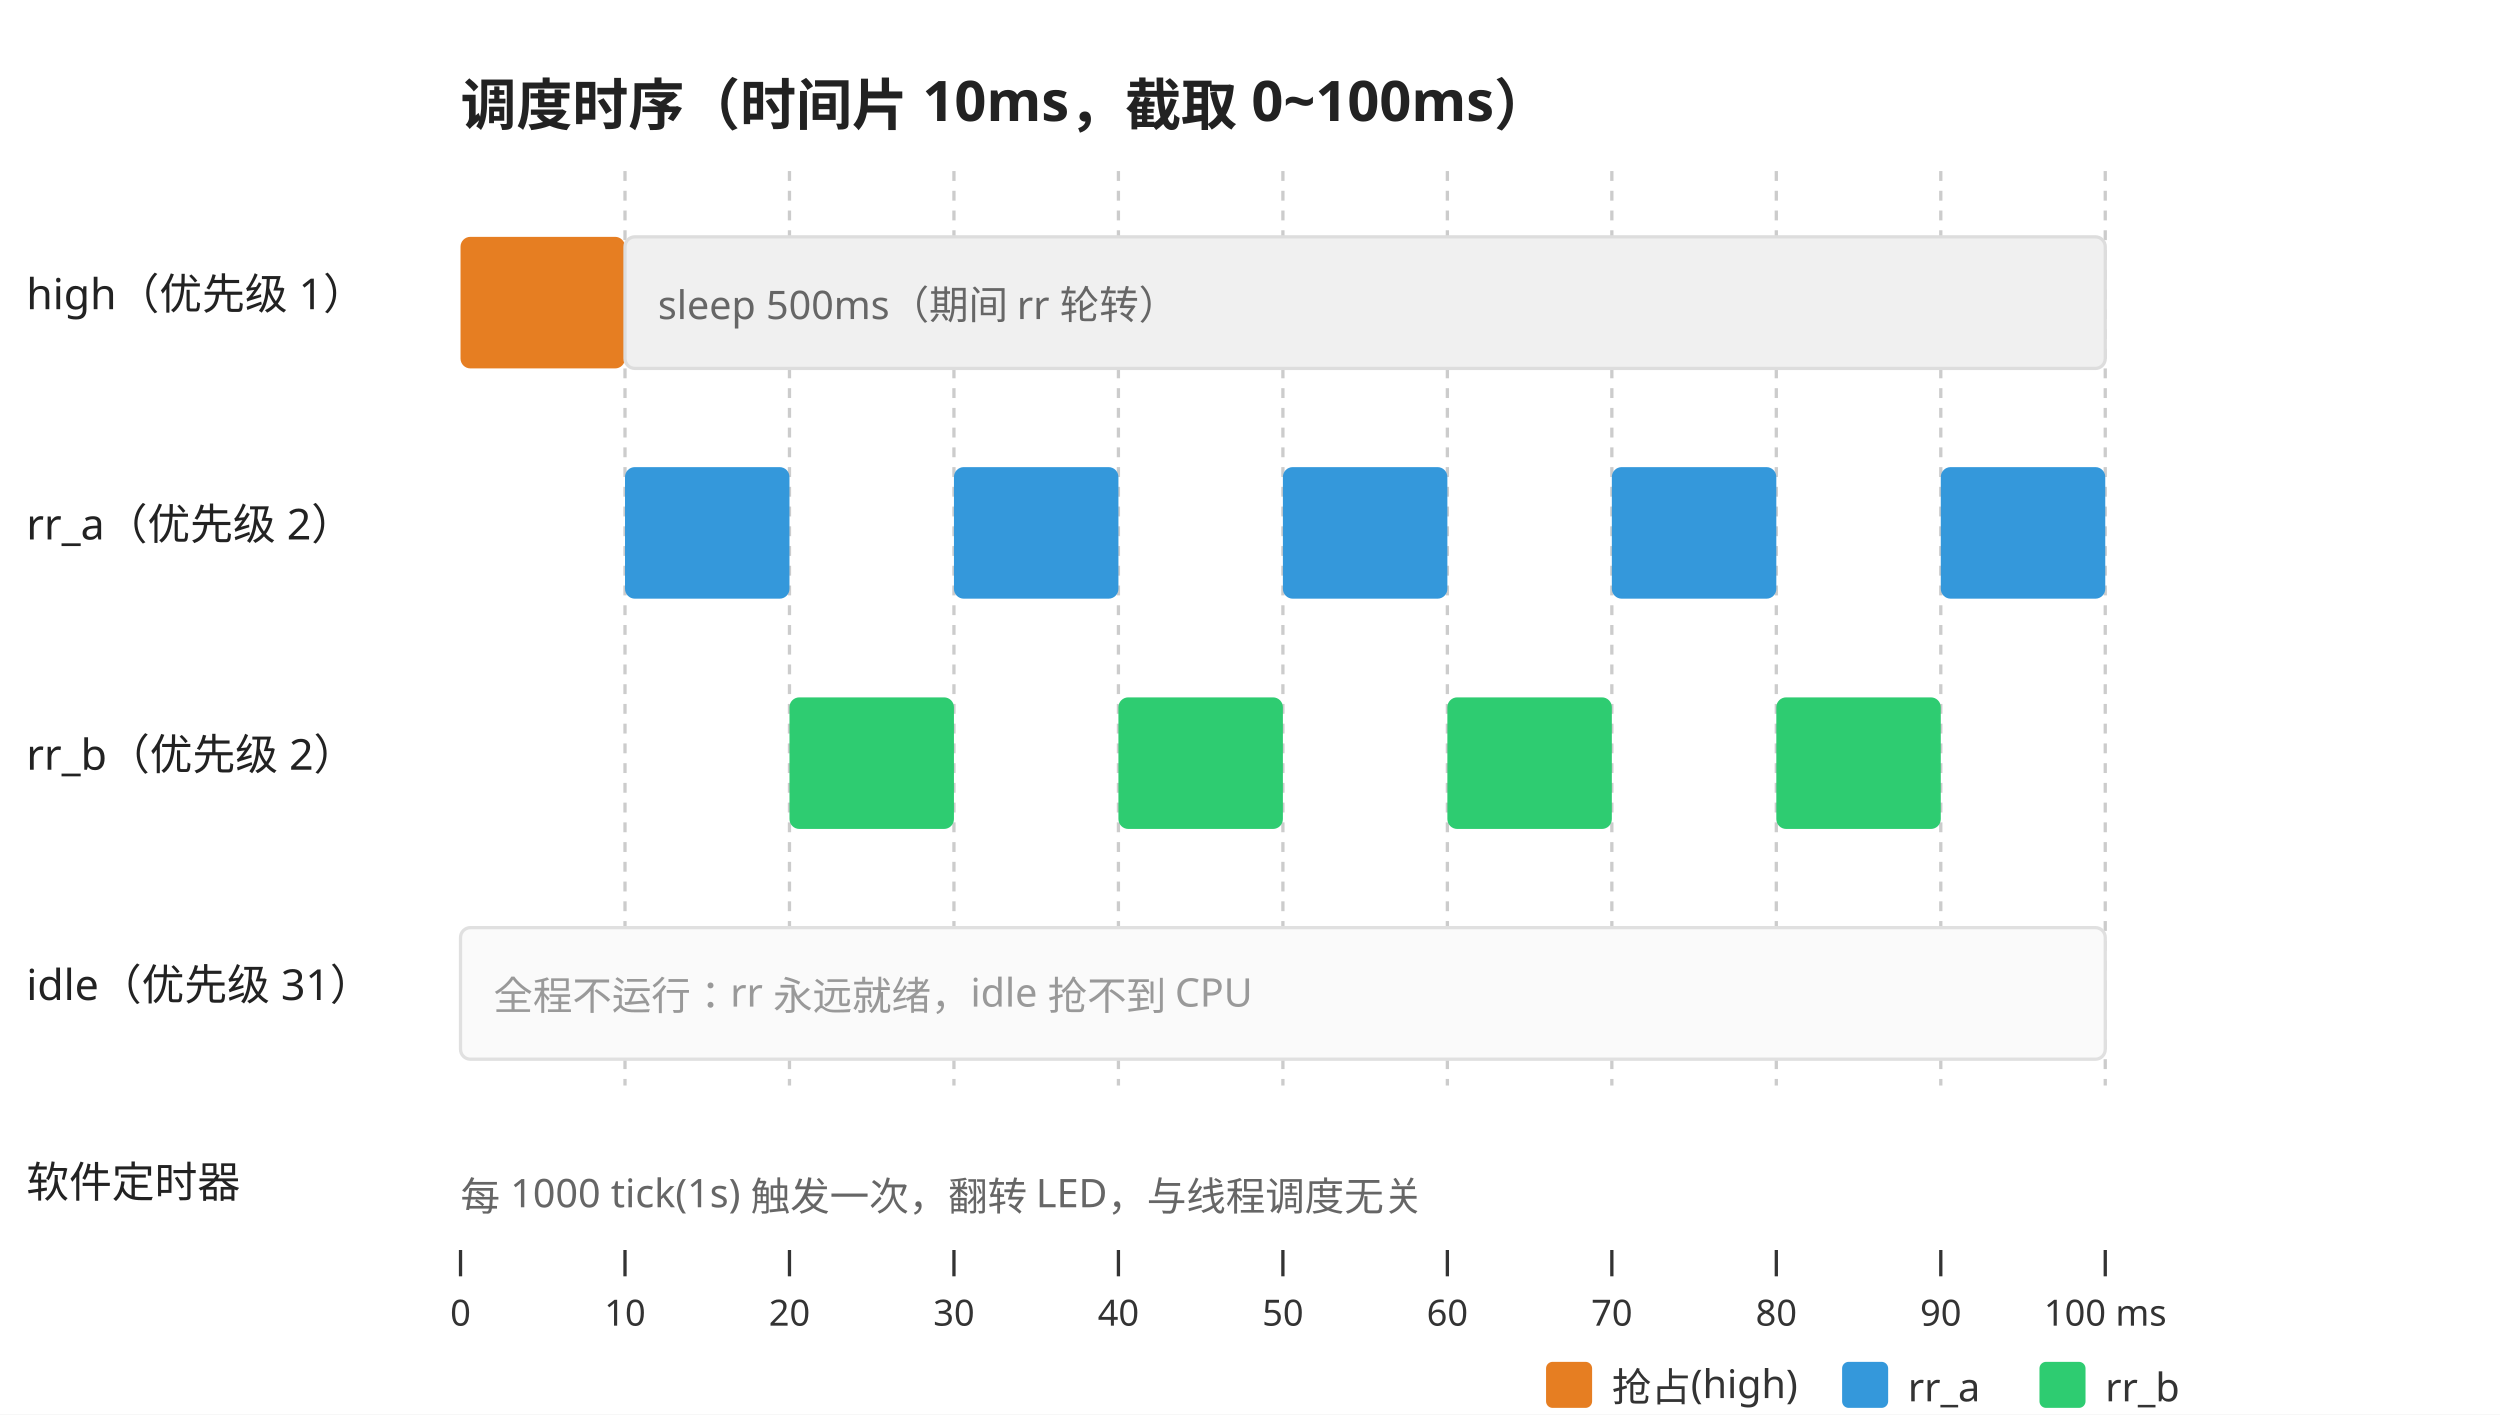
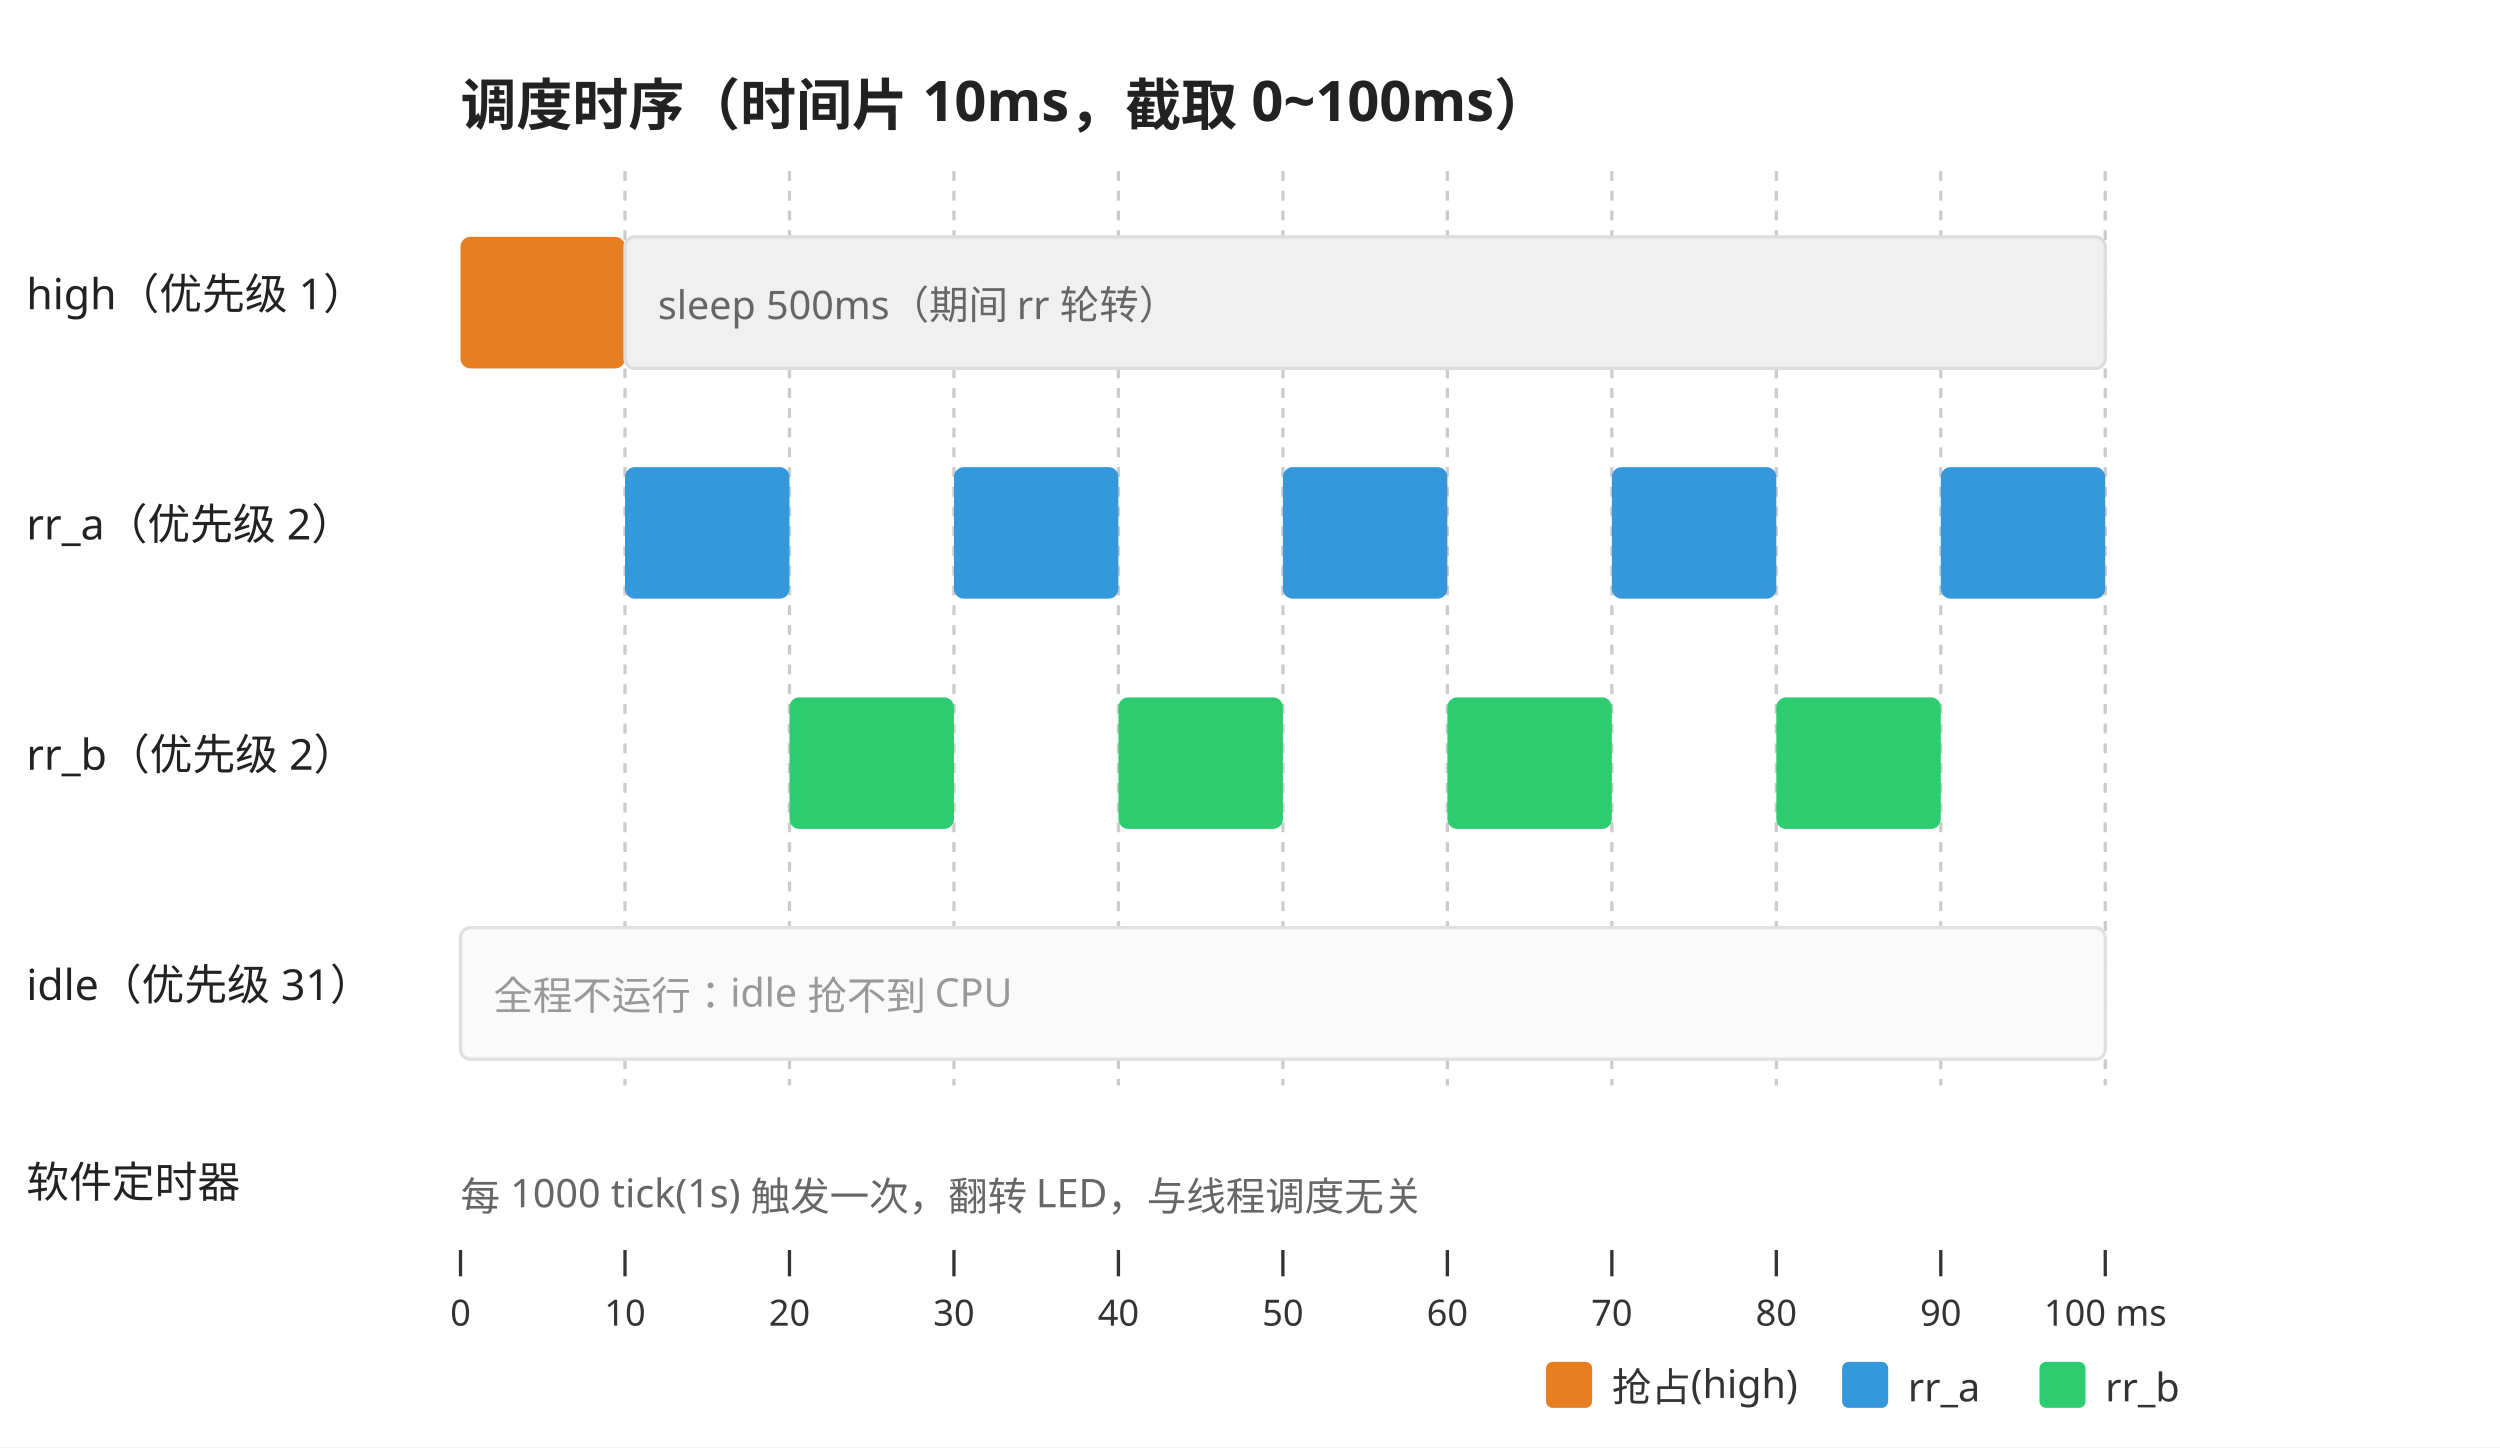
- <svg xmlns="http://www.w3.org/2000/svg" viewBox="0 0 760 430" font-family="Microsoft YaHei, PingFang SC, sans-serif">
-   <rect x="0" y="0" width="760" height="430" fill="#ffffff" />
+ <svg xmlns="http://www.w3.org/2000/svg" viewBox="0 0 760 440" font-family="Microsoft YaHei, PingFang SC, sans-serif">
+   <rect x="0" y="0" width="760" height="440" fill="#ffffff" />
  <text x="140" y="38" font-size="17" font-weight="bold" fill="#222222">调度时序（时间片 10ms，截取 0~100ms）</text>
  <text x="8" y="94" font-size="13" fill="#222222">high（优先级 1）</text>
  <text x="8" y="164" font-size="13" fill="#222222">rr_a（优先级 2）</text>
  <text x="8" y="234" font-size="13" fill="#222222">rr_b（优先级 2）</text>
  <text x="8" y="304" font-size="13" fill="#222222">idle（优先级 31）</text>
  <text x="8" y="364" font-size="13" fill="#222222">软件定时器</text>
  <g stroke="#cccccc" stroke-width="1" stroke-dasharray="3,3">
    <line x1="190" y1="52" x2="190" y2="330" />
    <line x1="240" y1="52" x2="240" y2="330" />
    <line x1="290" y1="52" x2="290" y2="330" />
    <line x1="340" y1="52" x2="340" y2="330" />
    <line x1="390" y1="52" x2="390" y2="330" />
    <line x1="440" y1="52" x2="440" y2="330" />
    <line x1="490" y1="52" x2="490" y2="330" />
    <line x1="540" y1="52" x2="540" y2="330" />
    <line x1="590" y1="52" x2="590" y2="330" />
    <line x1="640" y1="52" x2="640" y2="330" />
  </g>
  <rect x="140" y="72" width="50" height="40" rx="3" fill="#e67e22" />
  <rect x="190" y="72" width="450" height="40" rx="3" fill="#f0f0f0" stroke="#dddddd" />
  <text x="200" y="97" font-size="12" fill="#666666">sleep 500ms（期间 rr 轮转）</text>
  <g fill="#3498db">
    <rect x="190" y="142" width="50" height="40" rx="3" />
    <rect x="290" y="142" width="50" height="40" rx="3" />
    <rect x="390" y="142" width="50" height="40" rx="3" />
    <rect x="490" y="142" width="50" height="40" rx="3" />
    <rect x="590" y="142" width="50" height="40" rx="3" />
  </g>
  <g fill="#2ecc71">
    <rect x="240" y="212" width="50" height="40" rx="3" />
    <rect x="340" y="212" width="50" height="40" rx="3" />
    <rect x="440" y="212" width="50" height="40" rx="3" />
    <rect x="540" y="212" width="50" height="40" rx="3" />
  </g>
  <rect x="140" y="282" width="500" height="40" rx="3" fill="#fafafa" stroke="#e0e0e0" />
-   <text x="150" y="307" font-size="12" fill="#999999">全程不运行：rr 永远就绪，idle 抢不到 CPU</text>
+   <text x="150" y="307" font-size="12" fill="#999999">全程不运行：idle 抢不到 CPU</text>
  <text x="140" y="368" font-size="12" fill="#666666">每 1000 tick(1s) 触发一次，翻转 LED，与线程调度无关</text>
  <g stroke="#333333" stroke-width="1">
    <line x1="140" y1="380" x2="140" y2="388" />
    <line x1="190" y1="380" x2="190" y2="388" />
    <line x1="240" y1="380" x2="240" y2="388" />
    <line x1="290" y1="380" x2="290" y2="388" />
    <line x1="340" y1="380" x2="340" y2="388" />
    <line x1="390" y1="380" x2="390" y2="388" />
    <line x1="440" y1="380" x2="440" y2="388" />
    <line x1="490" y1="380" x2="490" y2="388" />
    <line x1="540" y1="380" x2="540" y2="388" />
    <line x1="590" y1="380" x2="590" y2="388" />
    <line x1="640" y1="380" x2="640" y2="388" />
  </g>
  <g font-size="11" fill="#333333" text-anchor="middle">
    <text x="140" y="403">0</text>
    <text x="190" y="403">10</text>
    <text x="240" y="403">20</text>
    <text x="290" y="403">30</text>
    <text x="340" y="403">40</text>
    <text x="390" y="403">50</text>
    <text x="440" y="403">60</text>
    <text x="490" y="403">70</text>
    <text x="540" y="403">80</text>
    <text x="590" y="403">90</text>
    <text x="640" y="403">100 ms</text>
  </g>
  <g font-size="12" fill="#333333">
    <rect x="470" y="414" width="14" height="14" rx="2" fill="#e67e22" />
    <text x="490" y="426">抢占(high)</text>
    <rect x="560" y="414" width="14" height="14" rx="2" fill="#3498db" />
    <text x="580" y="426">rr_a</text>
    <rect x="620" y="414" width="14" height="14" rx="2" fill="#2ecc71" />
    <text x="640" y="426">rr_b</text>
  </g>
</svg>
